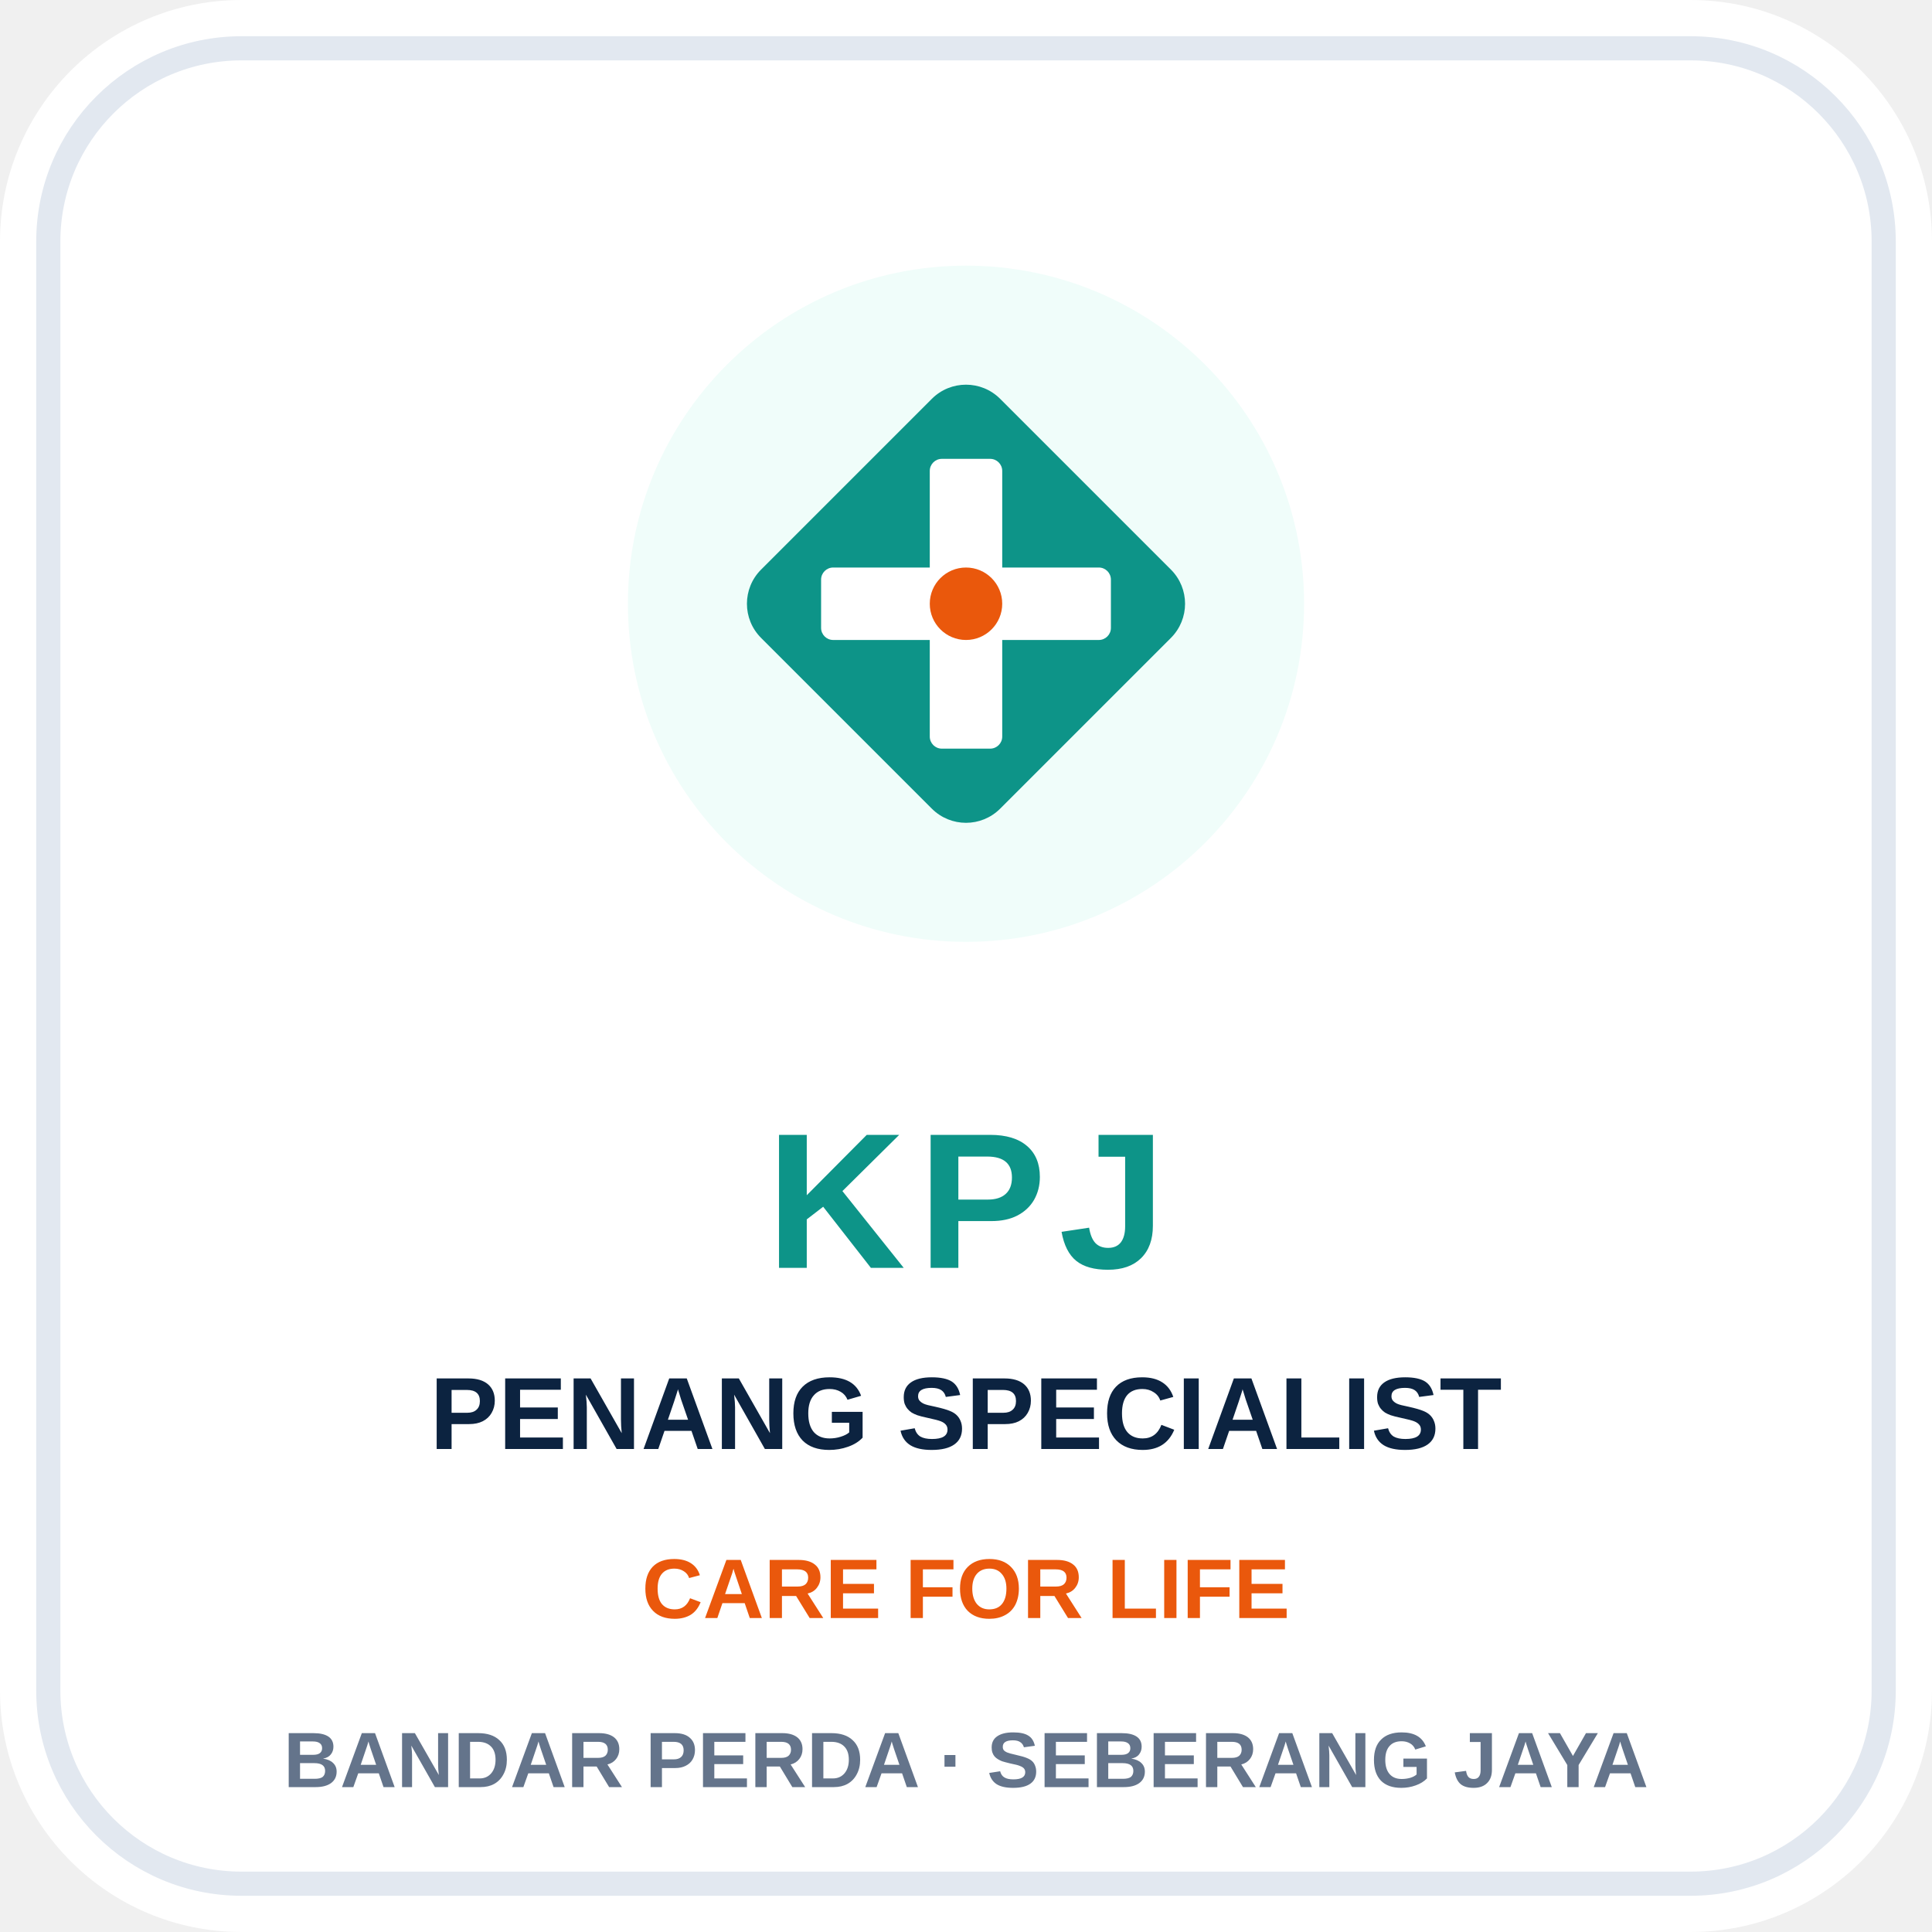
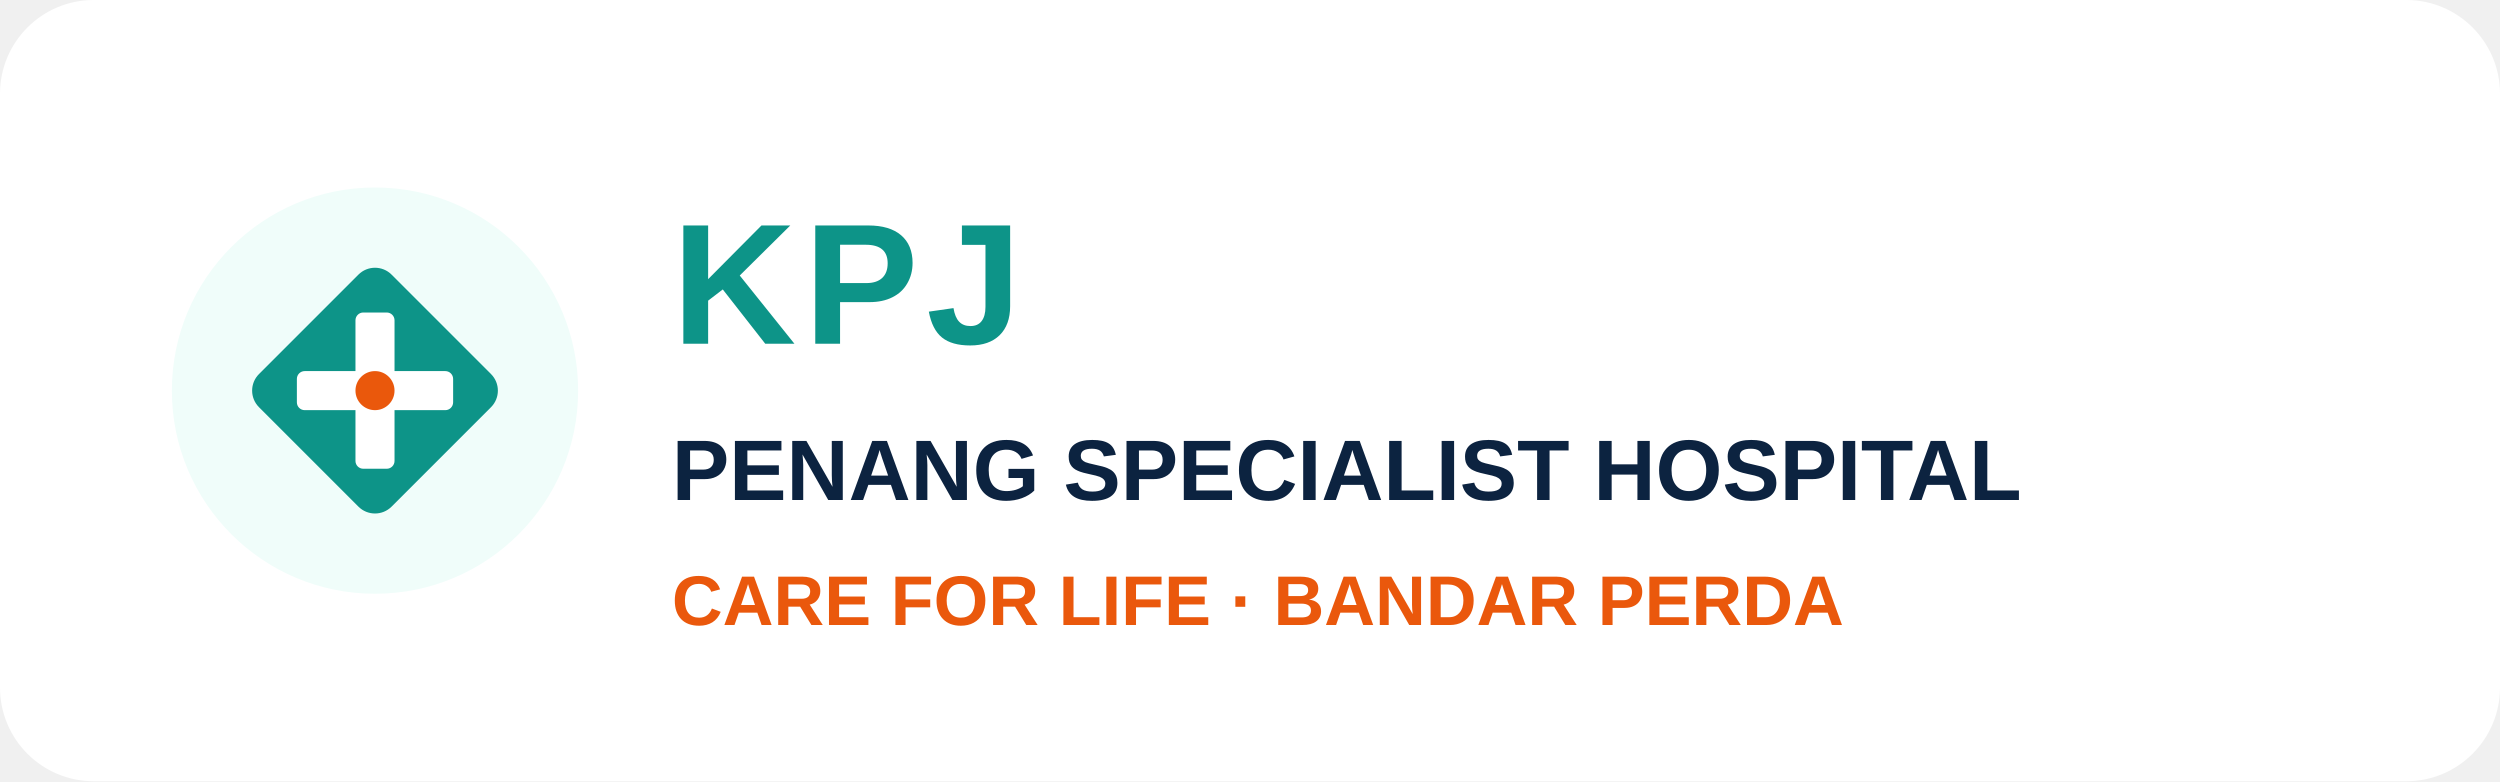
- <svg xmlns="http://www.w3.org/2000/svg" viewBox="0 0 160 160" width="160" height="160">
-   <rect width="160" height="160" rx="20" fill="#FFFFFF" />
-   <rect x="4" y="4" width="152" height="152" rx="16" fill="none" stroke="#E2E8F0" stroke-width="2" />
-   <g transform="translate(80, 50)">
-     <circle cx="0" cy="0" r="28" fill="#F0FDFA" />
-     <rect x="-14" y="-14" width="28" height="28" rx="4" transform="rotate(45)" fill="#0D9488" />
-     <rect x="-3" y="-12" width="6" height="24" rx="1" fill="#FFFFFF" />
-     <rect x="-12" y="-3" width="24" height="6" rx="1" fill="#FFFFFF" />
-     <circle cx="0" cy="0" r="3" fill="#EA580C" />
+ <svg xmlns="http://www.w3.org/2000/svg" viewBox="0 0 320 100" width="320" height="100">
+   <rect width="320" height="100" rx="12" fill="#FFFFFF" />
+   <g transform="translate(48, 50)">
+     <circle cx="0" cy="0" r="26" fill="#F0FDFA" />
+     <rect x="-12" y="-12" width="24" height="24" rx="3" transform="rotate(45)" fill="#0D9488" />
+     <rect x="-2.5" y="-10" width="5" height="20" rx="1" fill="#FFFFFF" />
+     <rect x="-10" y="-2.5" width="20" height="5" rx="1" fill="#FFFFFF" />
+     <circle cx="0" cy="0" r="2.5" fill="#EA580C" />
  </g>
-   <text x="80" y="105" font-family="Arial, sans-serif" font-size="16" font-weight="900" fill="#0D9488" text-anchor="middle" letter-spacing="1">KPJ</text>
-   <text x="80" y="120" font-family="Arial, sans-serif" font-size="8.5" font-weight="800" fill="#0C2340" text-anchor="middle">PENANG SPECIALIST</text>
-   <text x="80" y="134" font-family="Arial, sans-serif" font-size="7" font-weight="700" fill="#EA580C" text-anchor="middle">CARE FOR LIFE</text>
-   <text x="80" y="148" font-family="Arial, sans-serif" font-size="6.5" font-weight="600" fill="#64748B" text-anchor="middle">BANDAR PERDA · SEBERANG JAYA</text>
+   <text x="86" y="44" font-family="Arial, sans-serif" font-size="22" font-weight="900" fill="#0D9488" letter-spacing="1">KPJ</text>
+   <text x="86" y="64" font-family="Arial, sans-serif" font-size="11" font-weight="800" fill="#0C2340">PENANG SPECIALIST HOSPITAL</text>
+   <text x="86" y="80" font-family="Arial, sans-serif" font-size="9" font-weight="700" fill="#EA580C">CARE FOR LIFE · BANDAR PERDA</text>
</svg>
